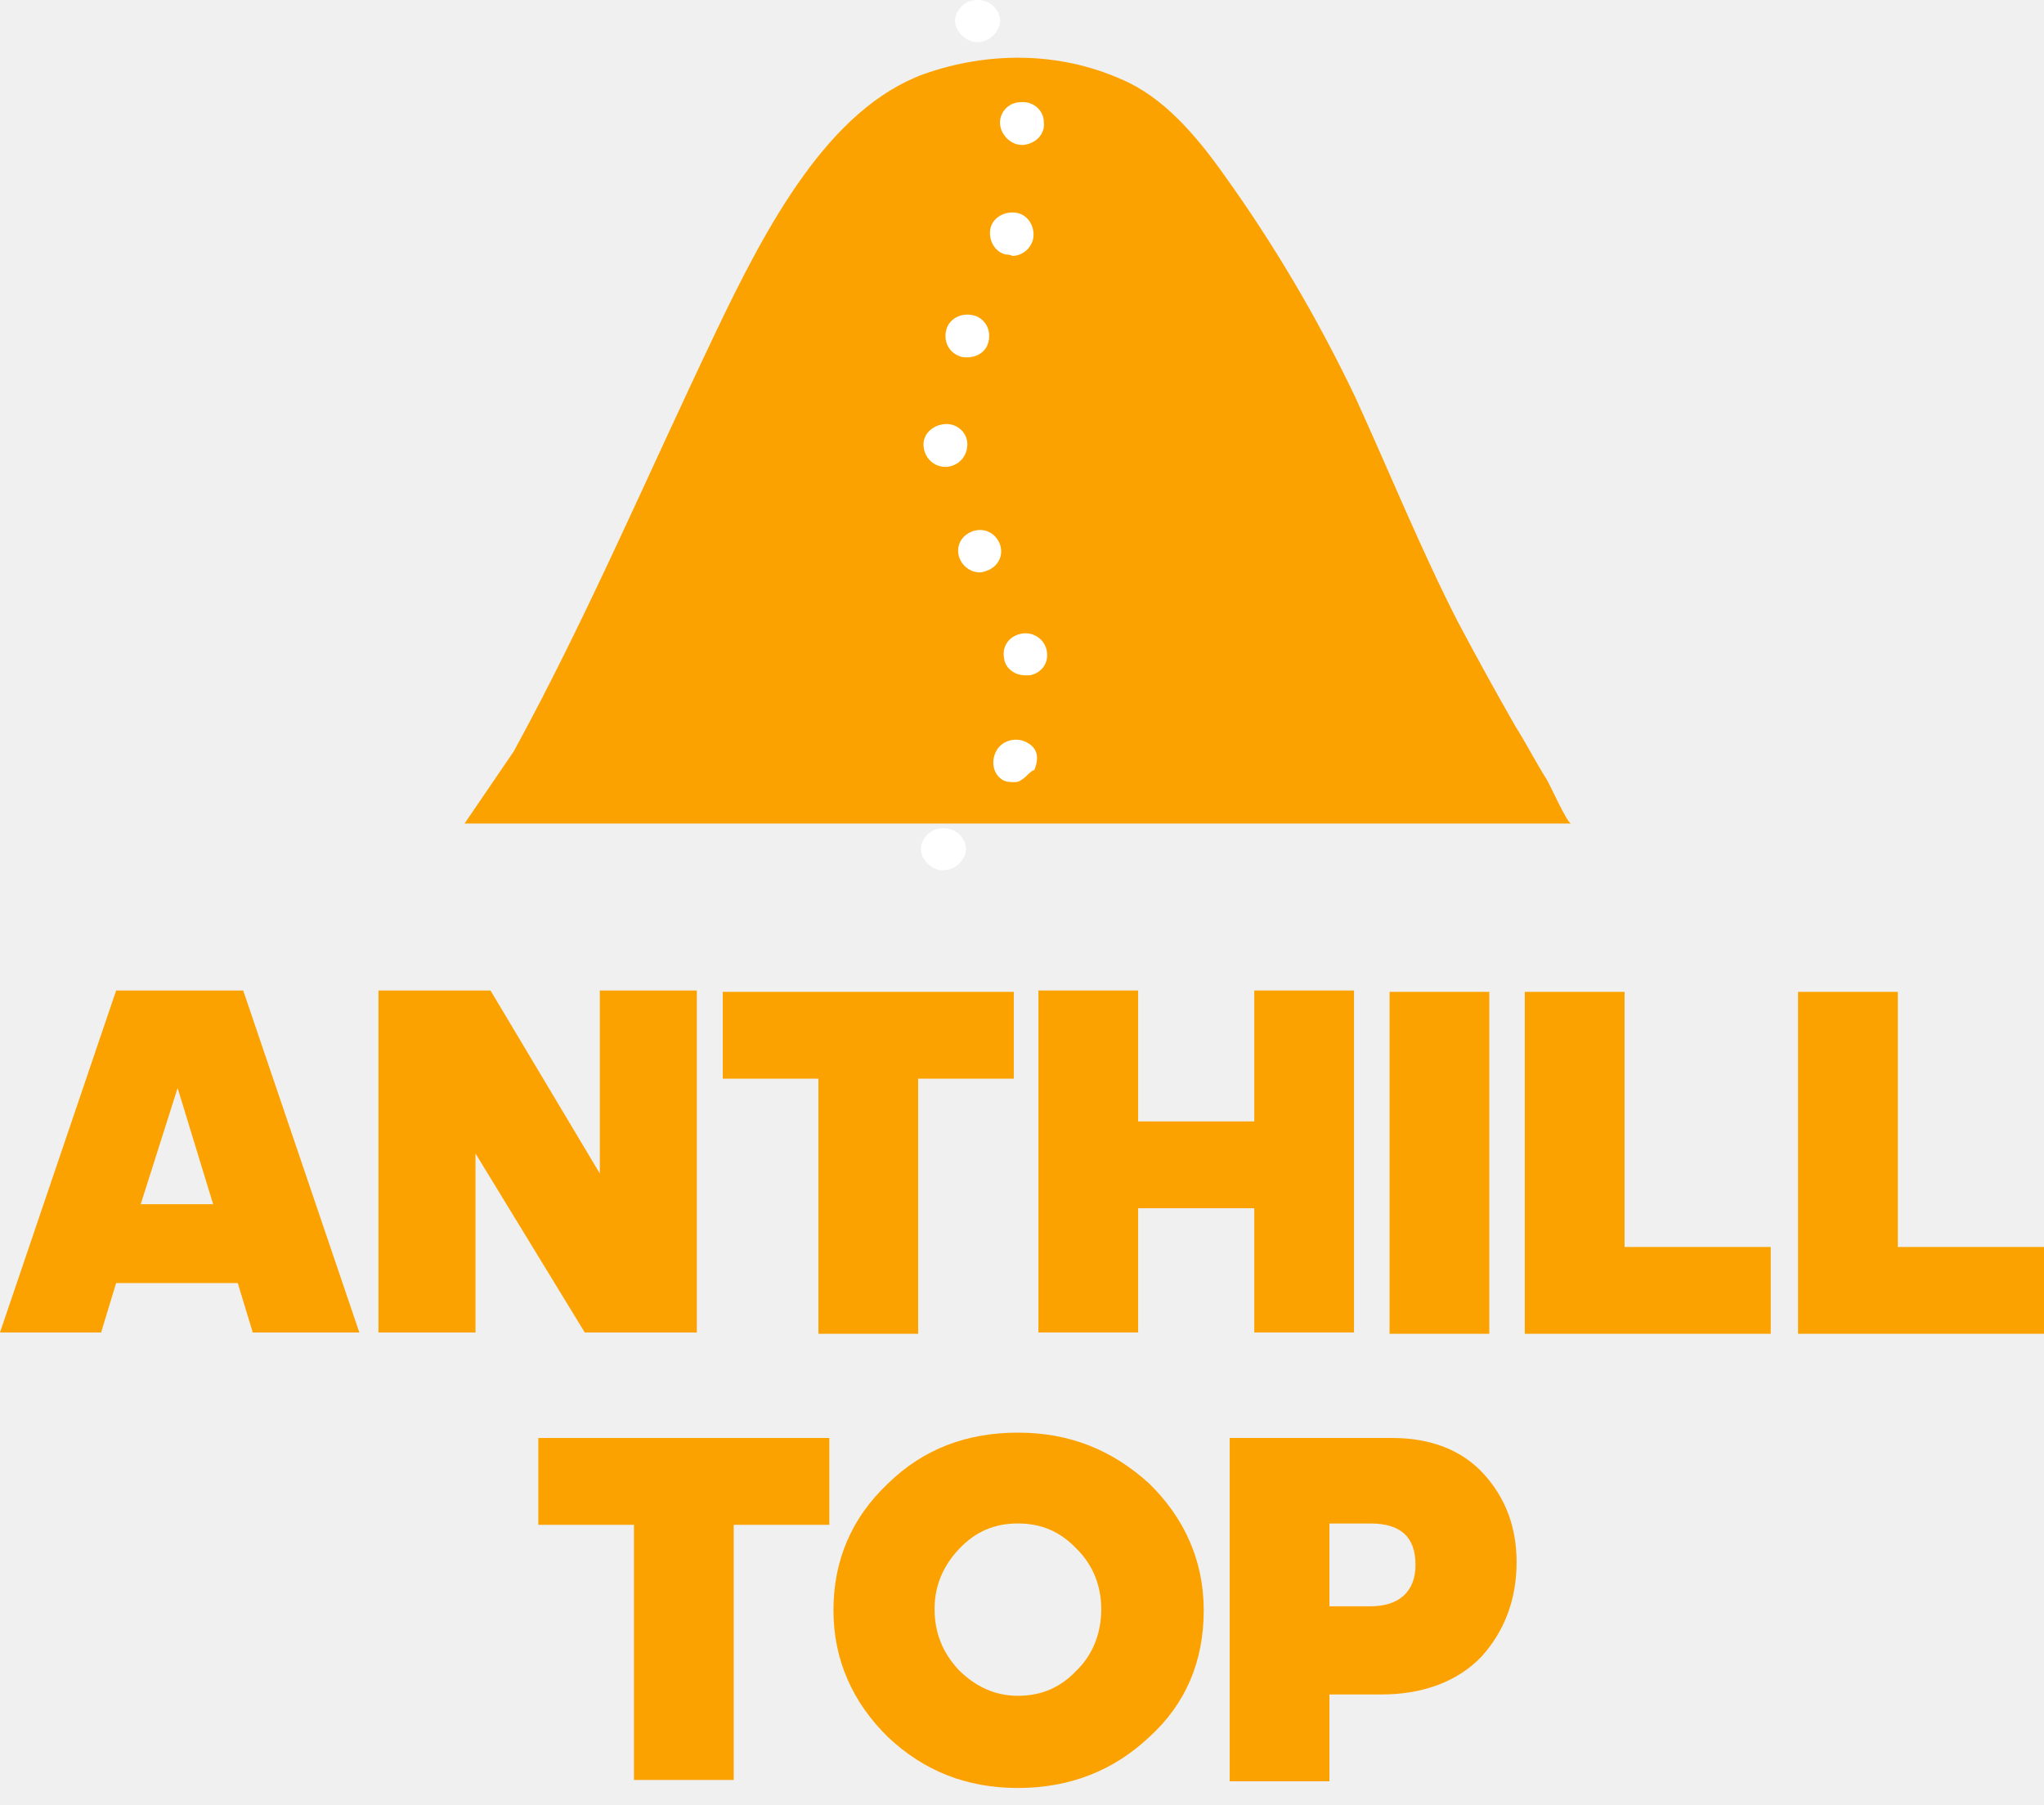
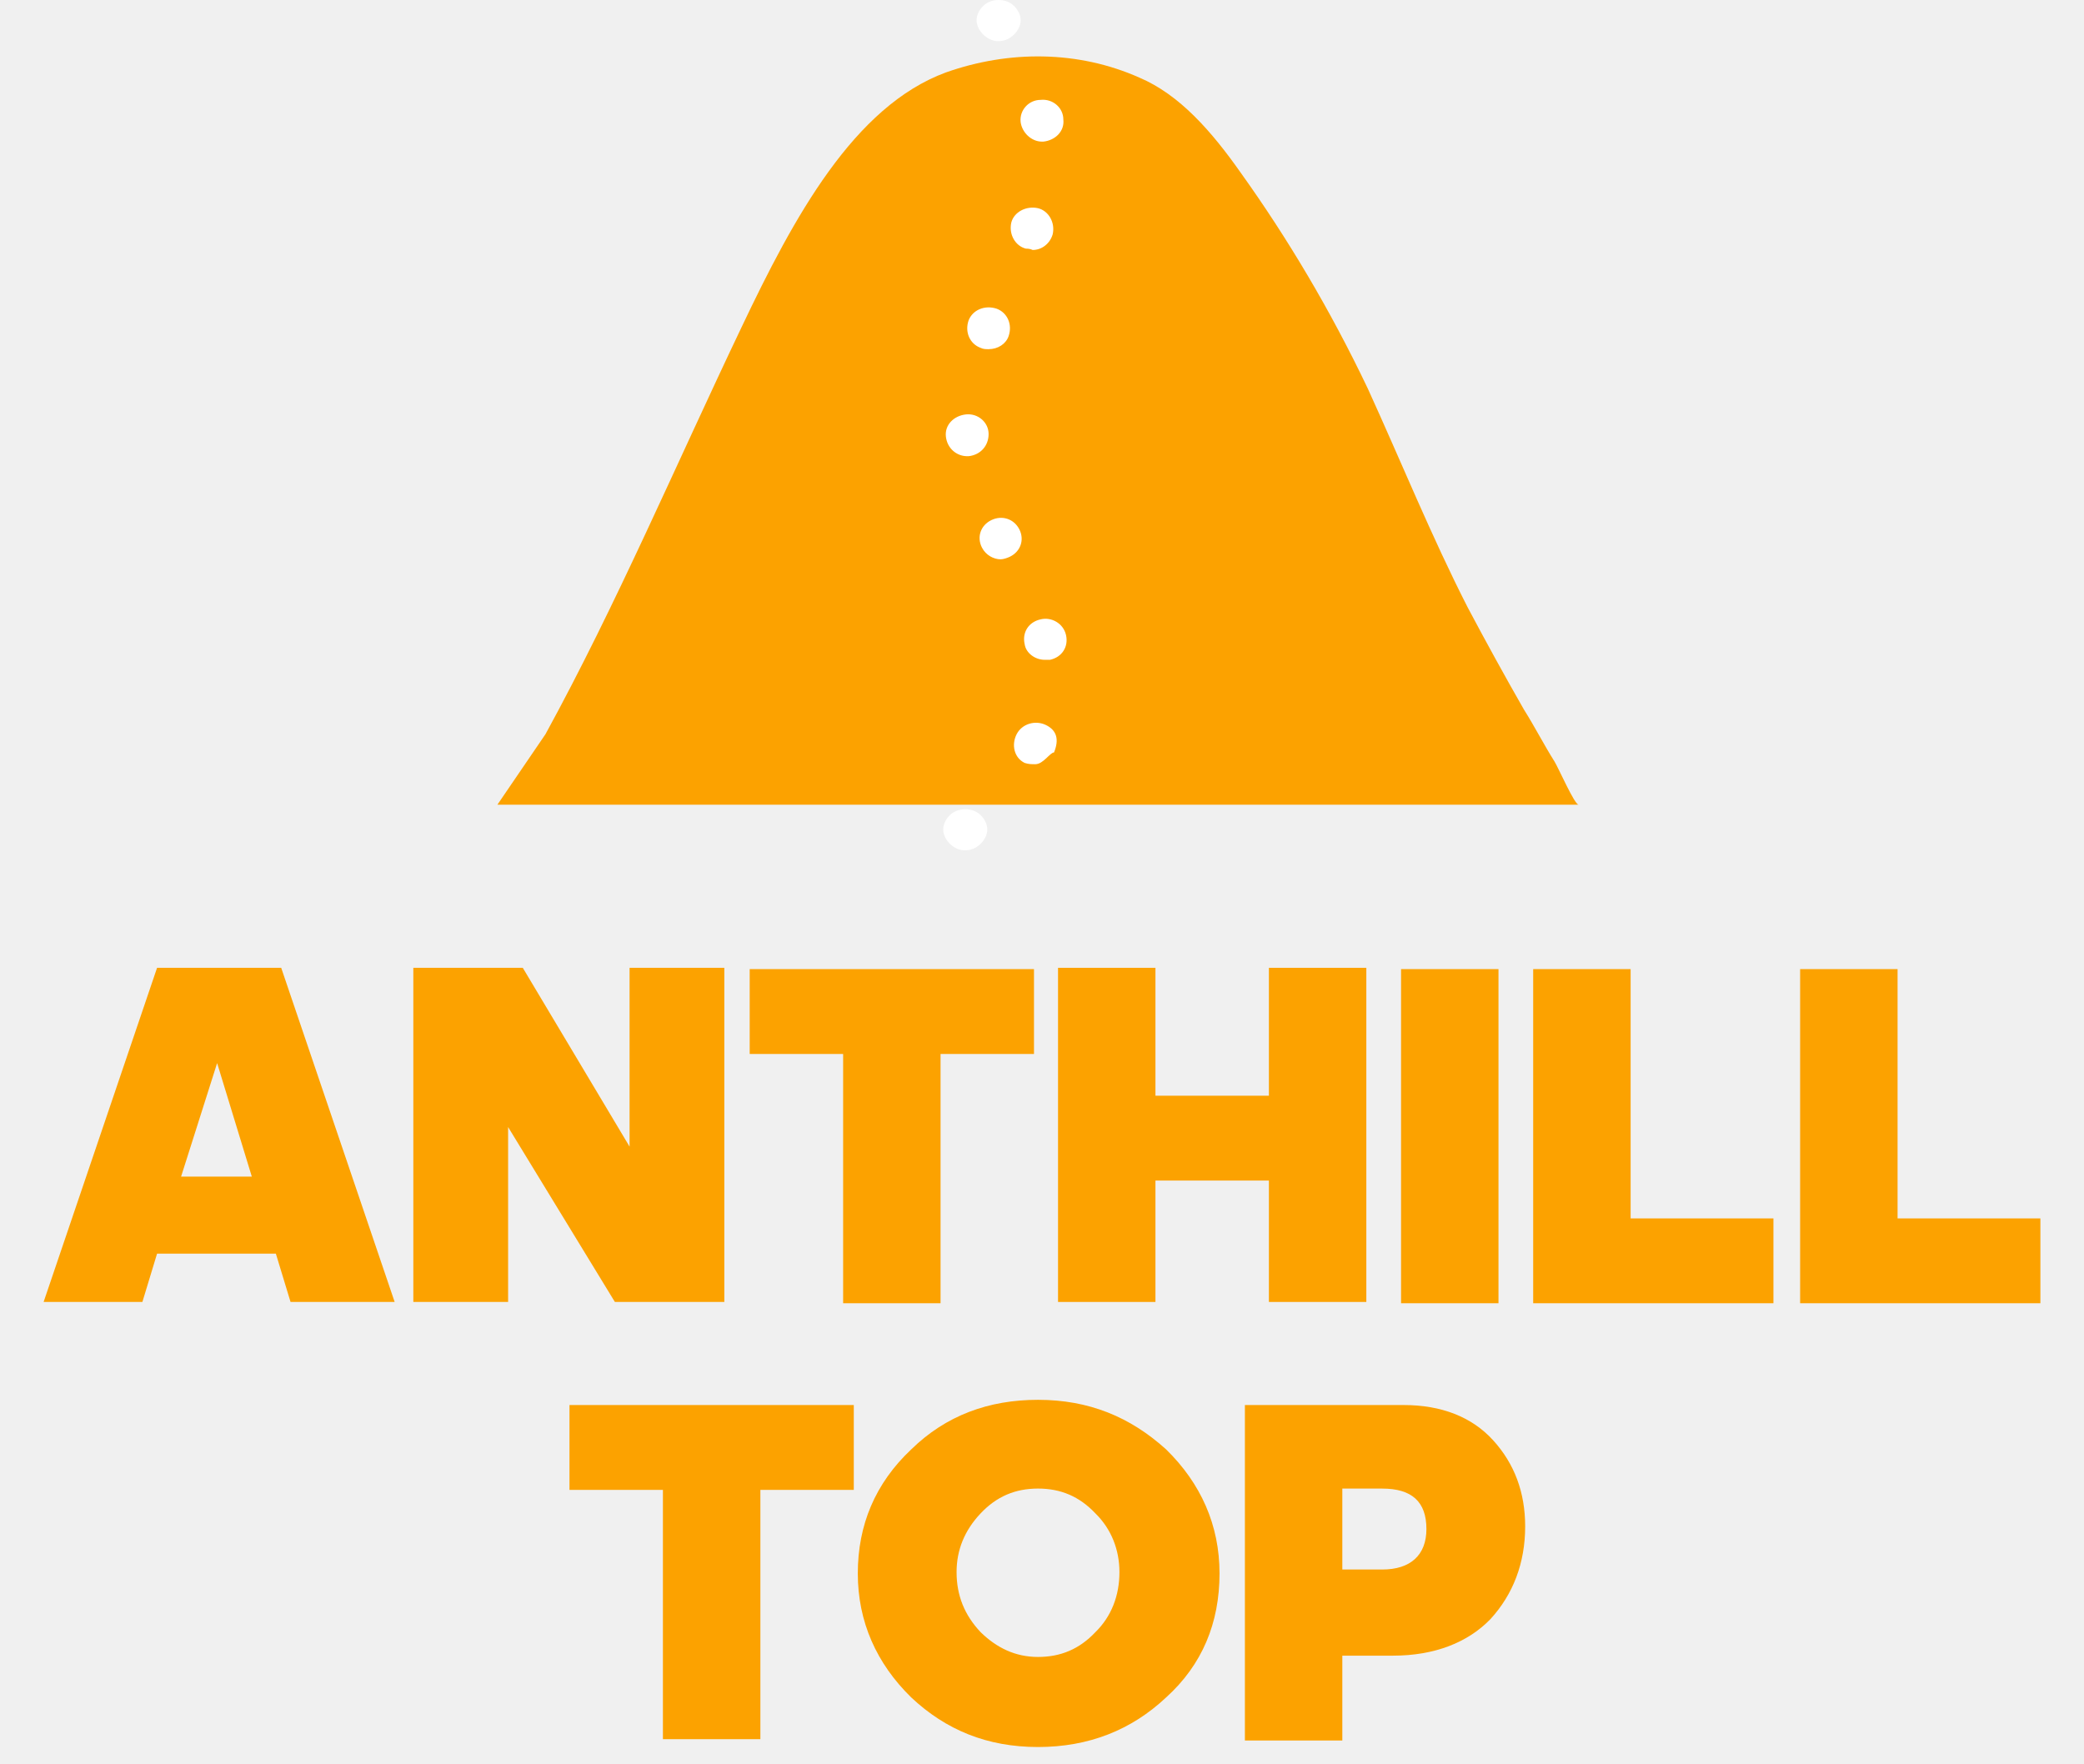
- <svg xmlns="http://www.w3.org/2000/svg" width="77" height="68" viewBox="0 0 77 68" fill="none">
+ <svg xmlns="http://www.w3.org/2000/svg" width="65" height="55" viewBox="0 0 77 68" fill="none">
  <path d="M17.5 31.028H59.191C59.037 31.028 58.419 29.618 58.265 29.367C57.853 28.712 57.493 28.008 57.081 27.354C56.36 26.095 55.64 24.787 54.919 23.428C53.529 20.71 52.346 17.791 51.059 14.973C49.618 11.953 47.971 9.185 46.169 6.668C45.037 5.058 43.802 3.649 42.258 2.994C39.89 1.938 37.213 1.938 34.794 2.793C31.243 4.102 28.927 8.38 26.919 12.607C24.397 17.892 22.081 23.327 19.353 28.31L17.5 31.028Z" fill="#FCA200" />
  <path d="M8.956 48.341H4.375L3.809 50.203H0L4.375 37.319H9.162L13.537 50.203H9.522L8.956 48.341ZM6.691 40.993L5.301 45.371H8.029L6.691 40.993Z" fill="#FCA200" />
  <path d="M17.912 43.459V50.203H14.257V37.319H18.478L22.596 44.214V37.319H26.25V50.203H22.029L17.912 43.459Z" fill="#FCA200" />
  <path d="M30.831 50.253V40.641H27.228V37.369H38.191V40.641H34.588V50.253H30.831Z" fill="#FCA200" />
  <path d="M47.25 45.522H42.875V50.203H39.118V37.319H42.875V42.251H47.25V37.319H51.007V50.203H47.25V45.522Z" fill="#FCA200" />
  <path d="M52.346 50.253V37.369H56.103V50.253H52.346Z" fill="#FCA200" />
  <path d="M57.441 37.369H61.199V46.982H66.706V50.253H57.441V37.369Z" fill="#FCA200" />
  <path d="M67.735 37.369H71.493V46.982H77V50.253H67.735V37.369Z" fill="#FCA200" />
  <path d="M23.882 67.063V57.45H20.279V54.178H31.242V57.45H27.64V67.063H23.882Z" fill="#FCA200" />
  <path d="M33.456 65.452C32.118 64.144 31.397 62.533 31.397 60.671C31.397 58.809 32.066 57.198 33.456 55.89C34.794 54.581 36.441 53.977 38.346 53.977C40.302 53.977 41.897 54.631 43.287 55.89C44.625 57.198 45.346 58.809 45.346 60.671C45.346 62.583 44.677 64.194 43.287 65.452C41.949 66.71 40.302 67.365 38.346 67.365C36.39 67.365 34.794 66.71 33.456 65.452ZM40.559 58.356C39.941 57.701 39.221 57.399 38.346 57.399C37.471 57.399 36.75 57.701 36.133 58.356C35.515 59.01 35.206 59.765 35.206 60.62C35.206 61.526 35.515 62.281 36.133 62.936C36.75 63.539 37.471 63.892 38.346 63.892C39.221 63.892 39.941 63.59 40.559 62.936C41.177 62.332 41.486 61.526 41.486 60.62C41.486 59.765 41.177 58.96 40.559 58.356Z" fill="#FCA200" />
  <path d="M50.081 63.842V67.113H46.324V54.178H52.449C53.89 54.178 55.074 54.631 55.897 55.537C56.721 56.443 57.132 57.55 57.132 58.859C57.132 60.268 56.669 61.476 55.794 62.432C54.919 63.338 53.632 63.842 52.037 63.842H50.081ZM50.081 57.45V60.52H51.625C52.706 60.52 53.324 59.966 53.324 58.96C53.324 57.903 52.757 57.4 51.625 57.4H50.081V57.45Z" fill="#FCA200" />
  <path d="M35.515 32.789C35.309 32.789 35.103 32.689 34.949 32.538C34.794 32.387 34.691 32.185 34.691 31.984C34.691 31.783 34.794 31.581 34.949 31.43C35.258 31.128 35.824 31.128 36.133 31.43C36.287 31.581 36.39 31.783 36.39 31.984C36.39 32.185 36.287 32.387 36.133 32.538C35.978 32.689 35.772 32.789 35.515 32.789Z" fill="white" />
  <path d="M37.831 29.418C37.419 29.216 37.316 28.713 37.522 28.311C37.728 27.908 38.242 27.757 38.654 27.958C39.066 28.16 39.169 28.512 38.963 29.015C38.809 29.015 38.551 29.468 38.242 29.468C38.088 29.468 37.985 29.468 37.831 29.418ZM37.831 24.838C37.728 24.385 37.985 23.982 38.448 23.882C38.86 23.781 39.323 24.033 39.426 24.486C39.529 24.939 39.272 25.341 38.809 25.442C38.757 25.442 38.654 25.442 38.603 25.442C38.242 25.442 37.882 25.19 37.831 24.838ZM36.184 21.114C35.978 20.711 36.132 20.258 36.544 20.057C36.956 19.855 37.419 20.006 37.625 20.409C37.831 20.812 37.676 21.265 37.264 21.466C37.162 21.516 37.007 21.567 36.904 21.567C36.647 21.567 36.338 21.416 36.184 21.114ZM34.794 16.836C34.742 16.383 35.103 16.03 35.566 15.98C36.029 15.93 36.441 16.282 36.441 16.735C36.441 17.188 36.132 17.54 35.669 17.591H35.617C35.206 17.591 34.845 17.289 34.794 16.836ZM36.132 13.413C35.72 13.262 35.514 12.809 35.669 12.356C35.823 11.954 36.287 11.752 36.75 11.903C37.162 12.054 37.367 12.507 37.213 12.96C37.11 13.262 36.801 13.464 36.441 13.464C36.338 13.464 36.235 13.464 36.132 13.413ZM37.882 9.588C37.47 9.488 37.213 9.035 37.316 8.582C37.419 8.179 37.882 7.927 38.345 8.028C38.757 8.129 39.015 8.582 38.912 9.035C38.809 9.387 38.5 9.639 38.14 9.639C38.037 9.588 37.934 9.588 37.882 9.588ZM37.676 4.706C37.625 4.253 37.985 3.851 38.448 3.851C38.912 3.801 39.323 4.153 39.323 4.606C39.375 5.059 39.015 5.411 38.551 5.461H38.5C38.088 5.461 37.728 5.109 37.676 4.706Z" fill="white" />
  <path d="M36.802 1.586C36.596 1.586 36.39 1.485 36.236 1.334C36.081 1.183 35.978 0.982 35.978 0.78C35.978 0.579 36.081 0.378 36.236 0.227C36.544 -0.076 37.111 -0.076 37.419 0.227C37.574 0.378 37.677 0.579 37.677 0.78C37.677 0.982 37.574 1.183 37.419 1.334C37.213 1.535 37.008 1.586 36.802 1.586Z" fill="white" />
</svg>
